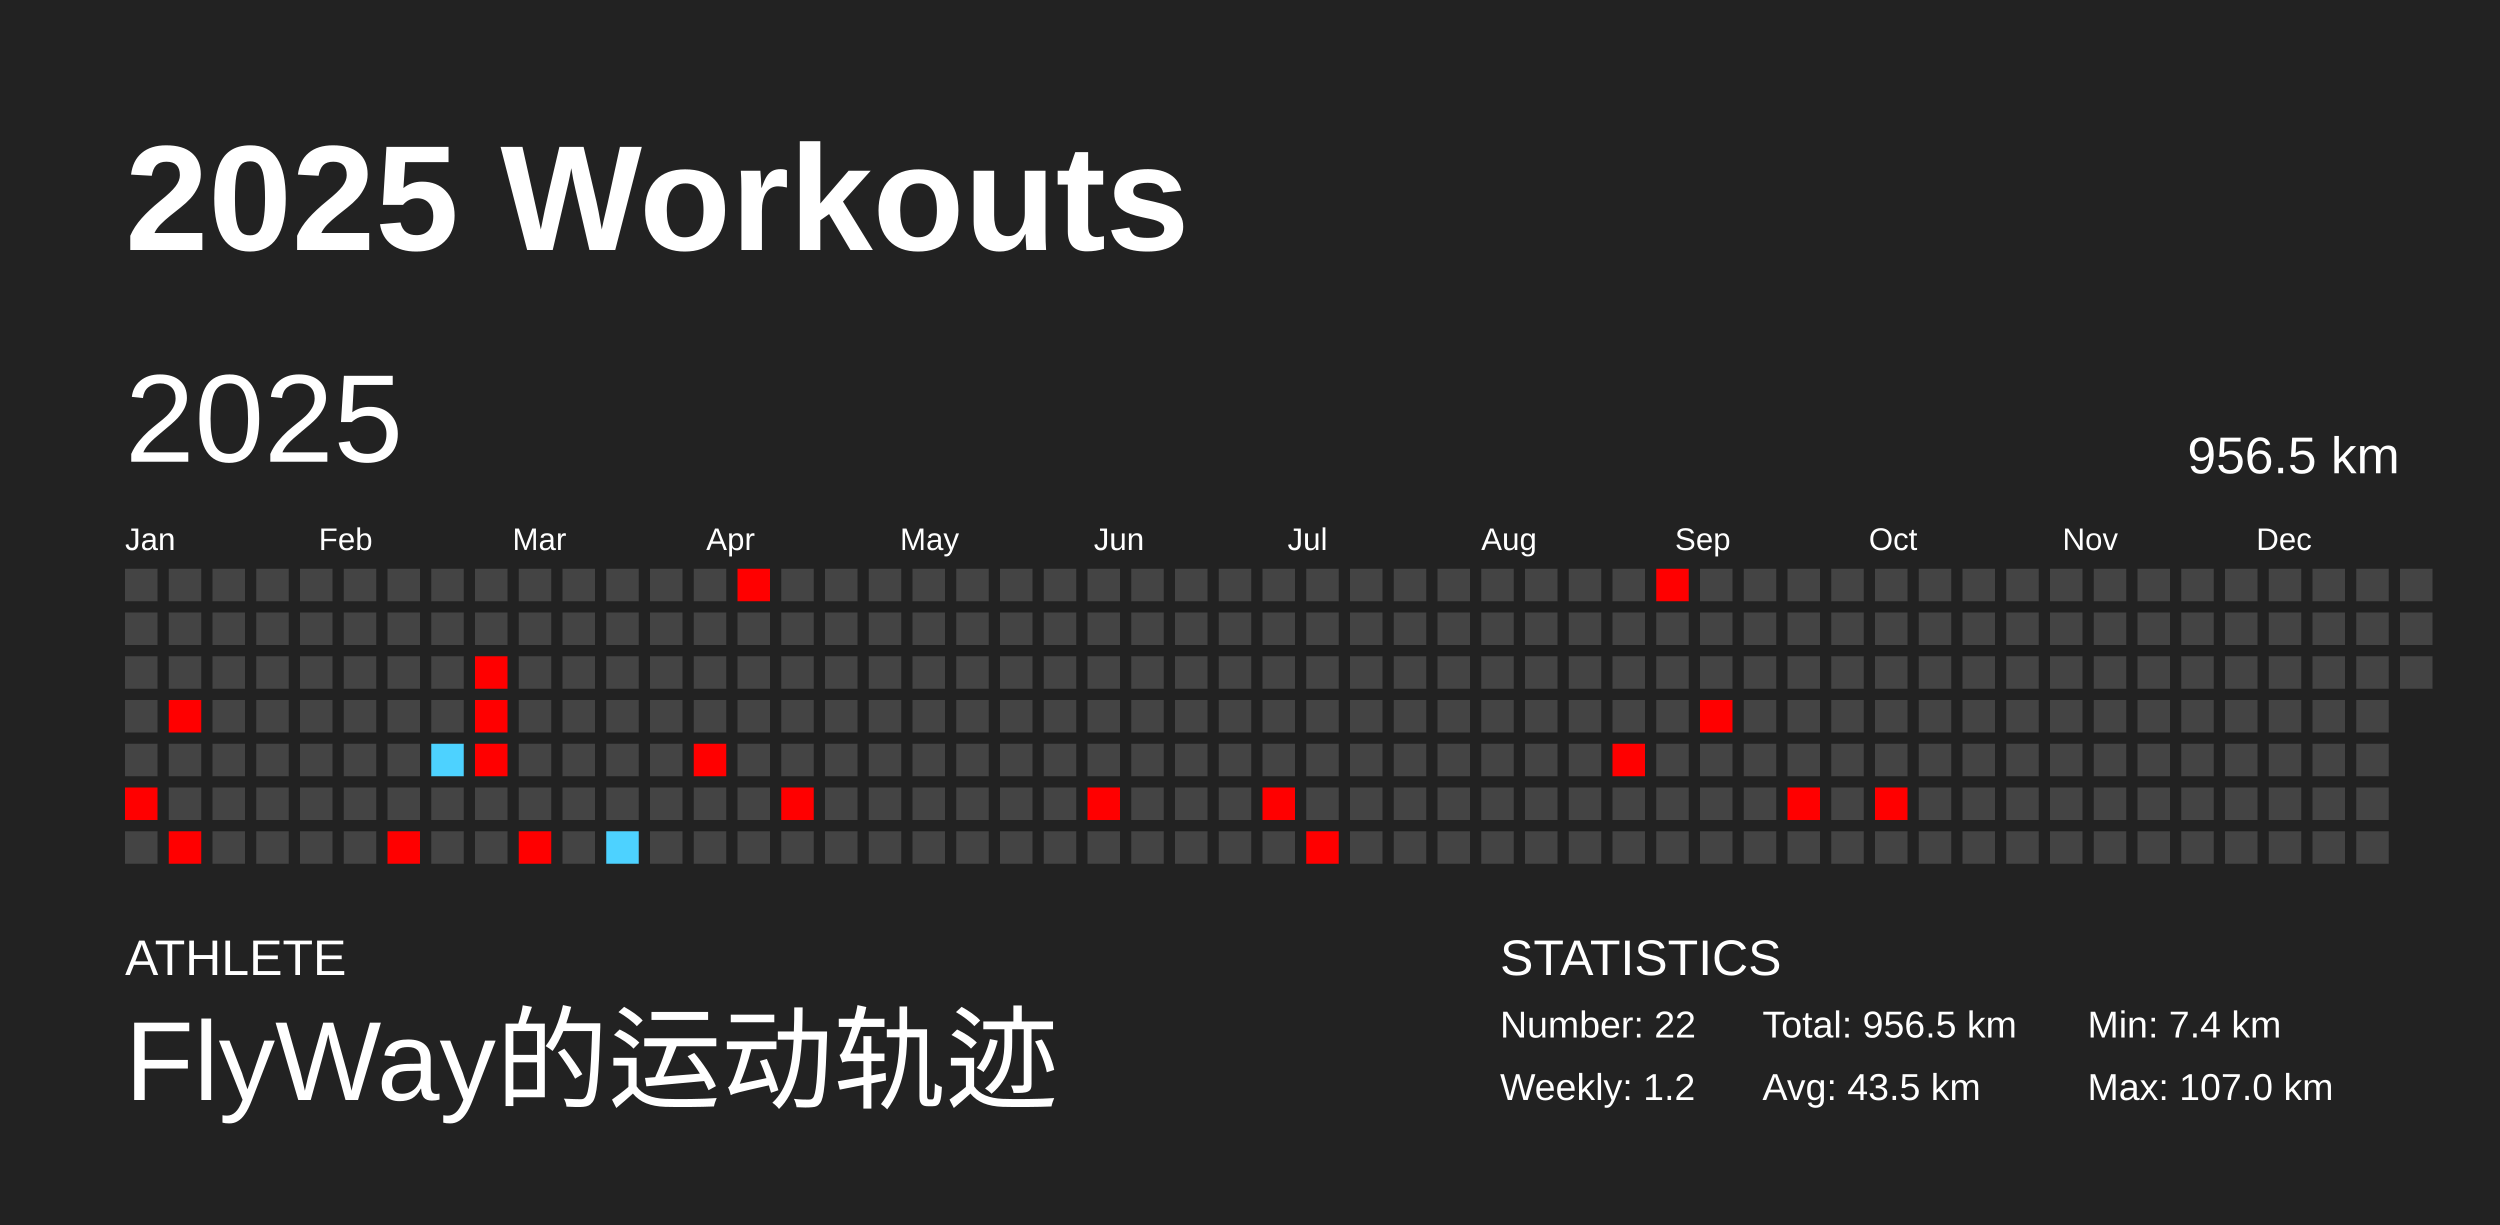
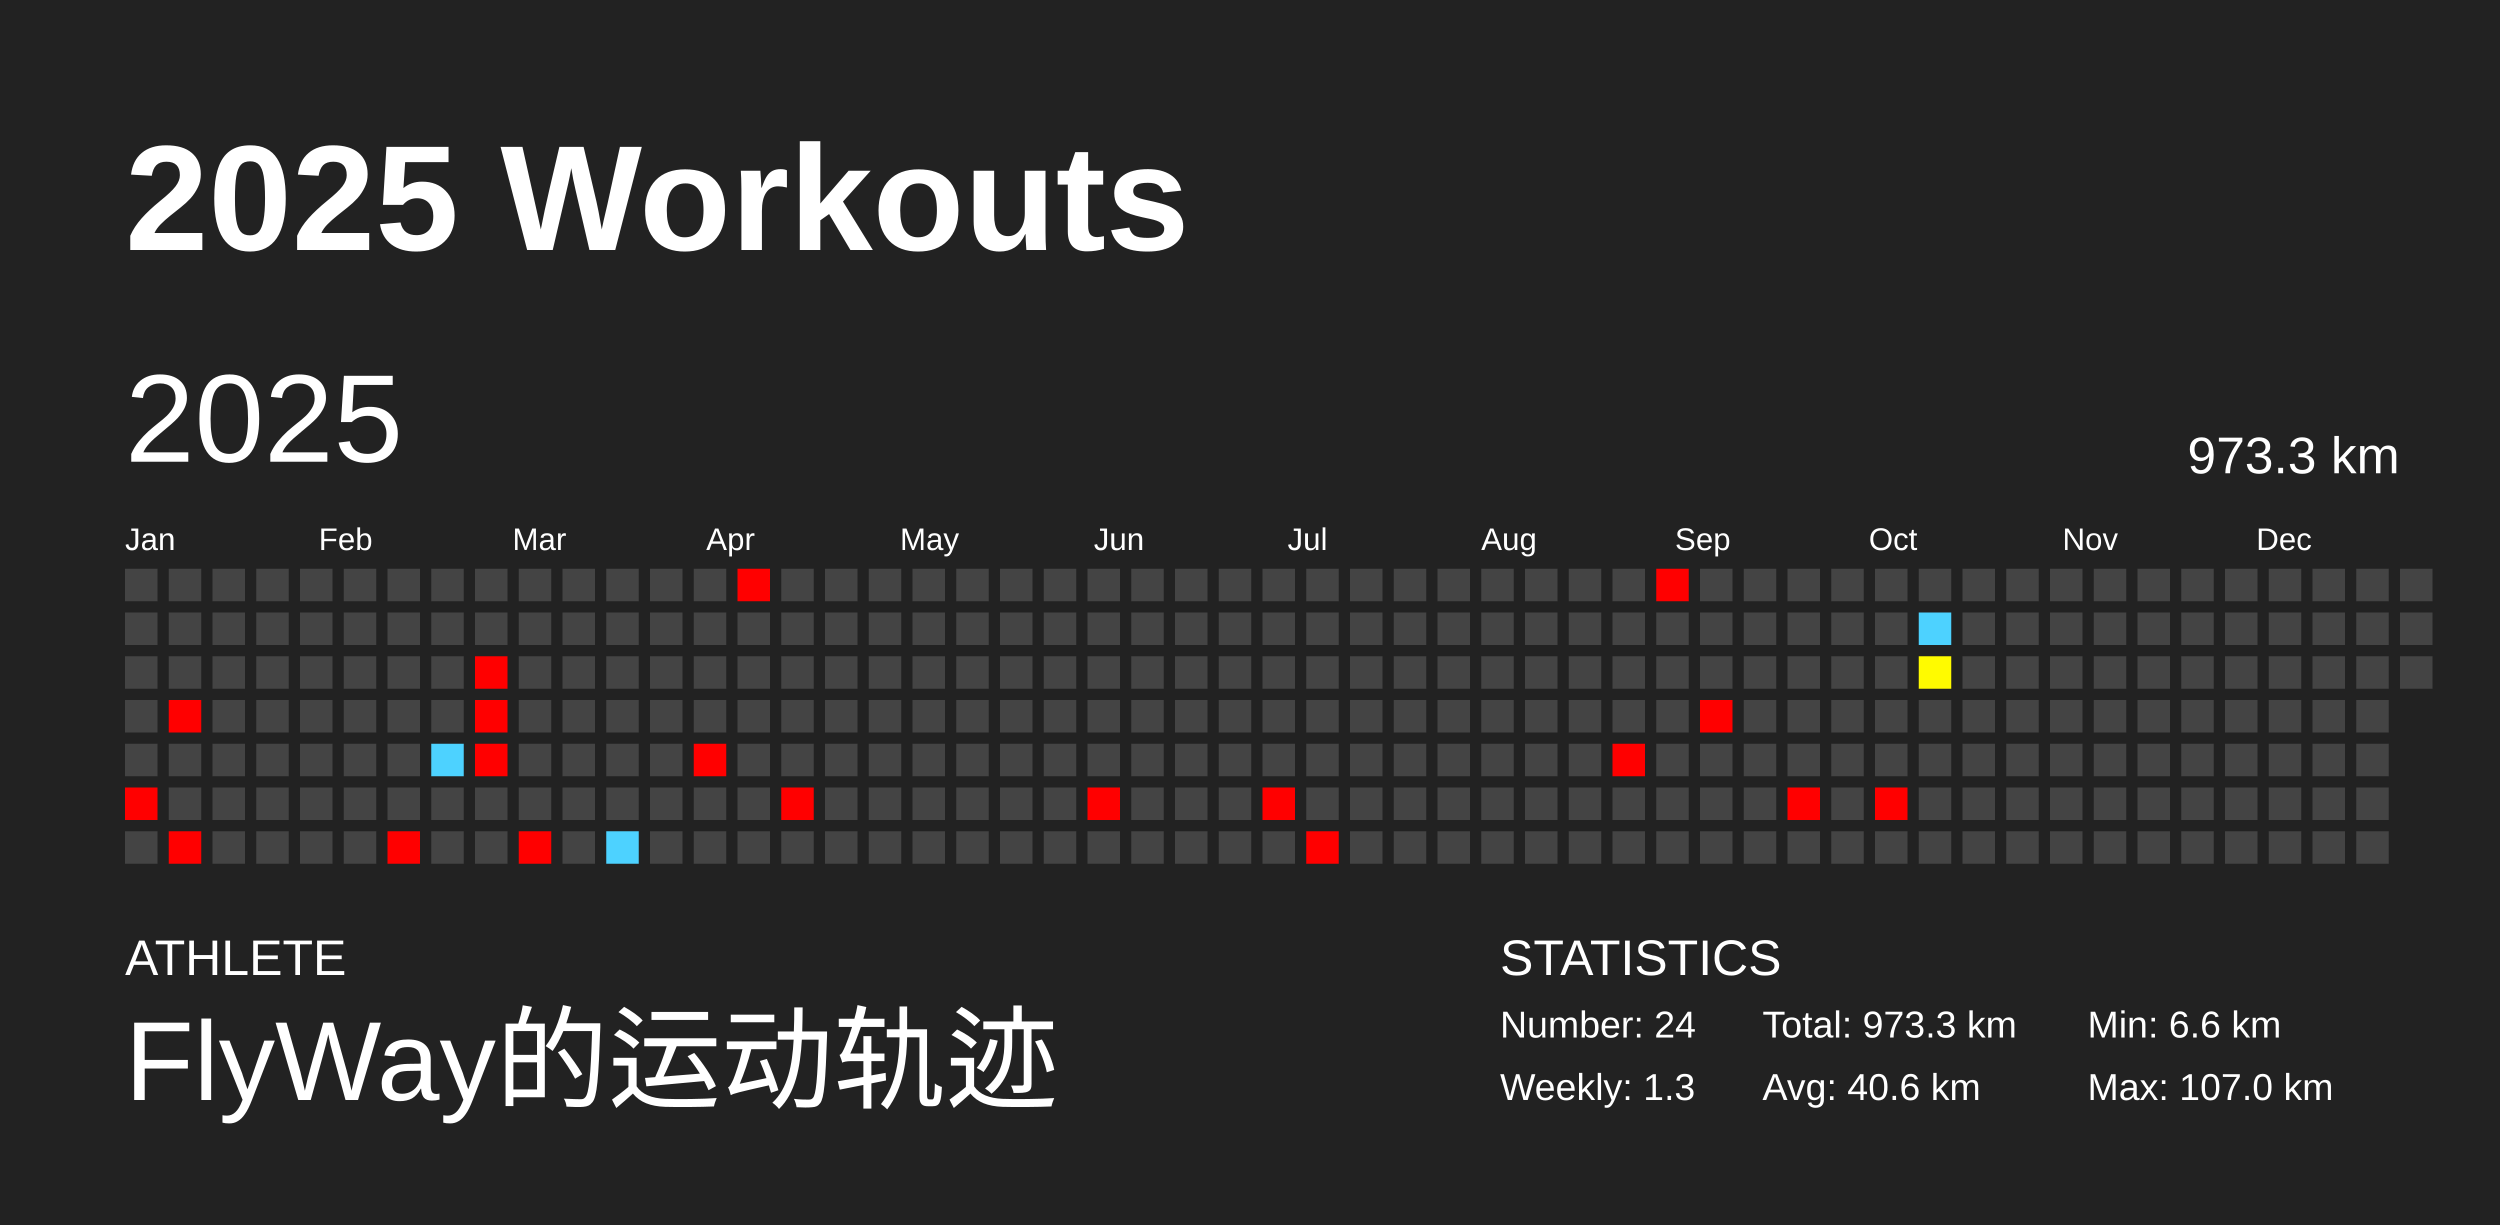
<svg xmlns="http://www.w3.org/2000/svg" baseProfile="full" height="98mm" version="1.1" viewBox="0,0,200,98" width="200mm">
  <defs />
  <rect fill="#222222" height="98" width="200" x="0" y="0" />
  <text fill="#FFFFFF" style="font-size:12px; font-family:Arial; font-weight:bold;" x="10" y="20">2025 Workouts</text>
  <text fill="#FFFFFF" style="font-size:4px; font-family:Arial" x="10" y="78">ATHLETE</text>
  <text fill="#FFFFFF" style="font-size:9px; font-family:Arial" x="10" y="88">FlyWay的运动轨迹</text>
  <text fill="#FFFFFF" style="font-size:4px; font-family:Arial" x="120" y="78">STATISTICS</text>
-   <text fill="#FFFFFF" style="font-size:3px; font-family:Arial" x="120" y="83">Number: 22</text>
-   <text fill="#FFFFFF" style="font-size:3px; font-family:Arial" x="120" y="88">Weekly: 1.2</text>
-   <text fill="#FFFFFF" style="font-size:3px; font-family:Arial" x="141" y="83">Total: 956.5 km</text>
-   <text fill="#FFFFFF" style="font-size:3px; font-family:Arial" x="141" y="88">Avg: 43.5 km</text>
-   <text fill="#FFFFFF" style="font-size:3px; font-family:Arial" x="167" y="83">Min: 7.4 km</text>
+   <text fill="#FFFFFF" style="font-size:3px; font-family:Arial" x="120" y="83">Number: 24</text>
+   <text fill="#FFFFFF" style="font-size:3px; font-family:Arial" x="120" y="88">Weekly: 1.3</text>
+   <text fill="#FFFFFF" style="font-size:3px; font-family:Arial" x="141" y="83">Total: 973.3 km</text>
+   <text fill="#FFFFFF" style="font-size:3px; font-family:Arial" x="141" y="88">Avg: 40.6 km</text>
+   <text fill="#FFFFFF" style="font-size:3px; font-family:Arial" x="167" y="83">Min: 6.6 km</text>
  <text fill="#FFFFFF" style="font-size:3px; font-family:Arial" x="167" y="88">Max: 107.0 km</text>
  <text dominant-baseline="hanging" fill="#FFFFFF" style="font-size:10.0px; font-family:Arial;" x="10" y="30">2025</text>
-   <text dominant-baseline="hanging" fill="#FFFFFF" style="font-size:4.125px; font-family:Arial;" x="175" y="35">956.5 km</text>
+   <text dominant-baseline="hanging" fill="#FFFFFF" style="font-size:4.125px; font-family:Arial;" x="175" y="35">973.3 km</text>
  <text fill="#FFFFFF" style="font-size:2.5px; font-family:Arial" x="10.0" y="44">Jan</text>
  <text fill="#FFFFFF" style="font-size:2.5px; font-family:Arial" x="25.5" y="44">Feb</text>
  <text fill="#FFFFFF" style="font-size:2.5px; font-family:Arial" x="41.0" y="44">Mar</text>
  <text fill="#FFFFFF" style="font-size:2.5px; font-family:Arial" x="56.5" y="44">Apr</text>
  <text fill="#FFFFFF" style="font-size:2.5px; font-family:Arial" x="72.0" y="44">May</text>
  <text fill="#FFFFFF" style="font-size:2.5px; font-family:Arial" x="87.5" y="44">Jun</text>
  <text fill="#FFFFFF" style="font-size:2.5px; font-family:Arial" x="103.0" y="44">Jul</text>
  <text fill="#FFFFFF" style="font-size:2.5px; font-family:Arial" x="118.5" y="44">Aug</text>
  <text fill="#FFFFFF" style="font-size:2.5px; font-family:Arial" x="134.0" y="44">Sep</text>
  <text fill="#FFFFFF" style="font-size:2.5px; font-family:Arial" x="149.5" y="44">Oct</text>
  <text fill="#FFFFFF" style="font-size:2.5px; font-family:Arial" x="165.0" y="44">Nov</text>
  <text fill="#FFFFFF" style="font-size:2.5px; font-family:Arial" x="180.5" y="44">Dec</text>
  <rect fill="#444444" height="2.6" width="2.6" x="10.0" y="45.5" />
  <rect fill="#444444" height="2.6" width="2.6" x="10.0" y="49.0" />
  <rect fill="#444444" height="2.6" width="2.6" x="10.0" y="52.5" />
  <rect fill="#444444" height="2.6" width="2.6" x="10.0" y="56.0" />
  <rect fill="#444444" height="2.6" width="2.6" x="10.0" y="59.5" />
  <rect fill="red" height="2.6" width="2.6" x="10.0" y="63.0" />
  <rect fill="#444444" height="2.6" width="2.6" x="10.0" y="66.5" />
  <rect fill="#444444" height="2.6" width="2.6" x="13.5" y="45.5" />
  <rect fill="#444444" height="2.6" width="2.6" x="13.5" y="49.0" />
  <rect fill="#444444" height="2.6" width="2.6" x="13.5" y="52.5" />
  <rect fill="red" height="2.6" width="2.6" x="13.5" y="56.0" />
  <rect fill="#444444" height="2.6" width="2.6" x="13.5" y="59.5" />
  <rect fill="#444444" height="2.6" width="2.6" x="13.5" y="63.0" />
  <rect fill="red" height="2.6" width="2.6" x="13.5" y="66.5" />
  <rect fill="#444444" height="2.6" width="2.6" x="17.0" y="45.5" />
  <rect fill="#444444" height="2.6" width="2.6" x="17.0" y="49.0" />
  <rect fill="#444444" height="2.6" width="2.6" x="17.0" y="52.5" />
  <rect fill="#444444" height="2.6" width="2.6" x="17.0" y="56.0" />
  <rect fill="#444444" height="2.6" width="2.6" x="17.0" y="59.5" />
  <rect fill="#444444" height="2.6" width="2.6" x="17.0" y="63.0" />
  <rect fill="#444444" height="2.6" width="2.6" x="17.0" y="66.5" />
  <rect fill="#444444" height="2.6" width="2.6" x="20.5" y="45.5" />
  <rect fill="#444444" height="2.6" width="2.6" x="20.5" y="49.0" />
  <rect fill="#444444" height="2.6" width="2.6" x="20.5" y="52.5" />
  <rect fill="#444444" height="2.6" width="2.6" x="20.5" y="56.0" />
  <rect fill="#444444" height="2.6" width="2.6" x="20.5" y="59.5" />
  <rect fill="#444444" height="2.6" width="2.6" x="20.5" y="63.0" />
  <rect fill="#444444" height="2.6" width="2.6" x="20.5" y="66.5" />
  <rect fill="#444444" height="2.6" width="2.6" x="24.0" y="45.5" />
  <rect fill="#444444" height="2.6" width="2.6" x="24.0" y="49.0" />
  <rect fill="#444444" height="2.6" width="2.6" x="24.0" y="52.5" />
  <rect fill="#444444" height="2.6" width="2.6" x="24.0" y="56.0" />
  <rect fill="#444444" height="2.6" width="2.6" x="24.0" y="59.5" />
  <rect fill="#444444" height="2.6" width="2.6" x="24.0" y="63.0" />
  <rect fill="#444444" height="2.6" width="2.6" x="24.0" y="66.5" />
  <rect fill="#444444" height="2.6" width="2.6" x="27.5" y="45.5" />
  <rect fill="#444444" height="2.6" width="2.6" x="27.5" y="49.0" />
  <rect fill="#444444" height="2.6" width="2.6" x="27.5" y="52.5" />
  <rect fill="#444444" height="2.6" width="2.6" x="27.5" y="56.0" />
  <rect fill="#444444" height="2.6" width="2.6" x="27.5" y="59.5" />
  <rect fill="#444444" height="2.6" width="2.6" x="27.5" y="63.0" />
  <rect fill="#444444" height="2.6" width="2.6" x="27.5" y="66.5" />
  <rect fill="#444444" height="2.6" width="2.6" x="31.0" y="45.5" />
  <rect fill="#444444" height="2.6" width="2.6" x="31.0" y="49.0" />
  <rect fill="#444444" height="2.6" width="2.6" x="31.0" y="52.5" />
  <rect fill="#444444" height="2.6" width="2.6" x="31.0" y="56.0" />
  <rect fill="#444444" height="2.6" width="2.6" x="31.0" y="59.5" />
  <rect fill="#444444" height="2.6" width="2.6" x="31.0" y="63.0" />
  <rect fill="red" height="2.6" width="2.6" x="31.0" y="66.5" />
  <rect fill="#444444" height="2.6" width="2.6" x="34.5" y="45.5" />
  <rect fill="#444444" height="2.6" width="2.6" x="34.5" y="49.0" />
  <rect fill="#444444" height="2.6" width="2.6" x="34.5" y="52.5" />
  <rect fill="#444444" height="2.6" width="2.6" x="34.5" y="56.0" />
  <rect fill="#4dd2ff" height="2.6" width="2.6" x="34.5" y="59.5" />
  <rect fill="#444444" height="2.6" width="2.6" x="34.5" y="63.0" />
  <rect fill="#444444" height="2.6" width="2.6" x="34.5" y="66.5" />
  <rect fill="#444444" height="2.6" width="2.6" x="38.0" y="45.5" />
  <rect fill="#444444" height="2.6" width="2.6" x="38.0" y="49.0" />
  <rect fill="red" height="2.6" width="2.6" x="38.0" y="52.5" />
  <rect fill="red" height="2.6" width="2.6" x="38.0" y="56.0" />
  <rect fill="red" height="2.6" width="2.6" x="38.0" y="59.5" />
  <rect fill="#444444" height="2.6" width="2.6" x="38.0" y="63.0" />
  <rect fill="#444444" height="2.6" width="2.6" x="38.0" y="66.5" />
  <rect fill="#444444" height="2.6" width="2.6" x="41.5" y="45.5" />
  <rect fill="#444444" height="2.6" width="2.6" x="41.5" y="49.0" />
  <rect fill="#444444" height="2.6" width="2.6" x="41.5" y="52.5" />
  <rect fill="#444444" height="2.6" width="2.6" x="41.5" y="56.0" />
  <rect fill="#444444" height="2.6" width="2.6" x="41.5" y="59.5" />
  <rect fill="#444444" height="2.6" width="2.6" x="41.5" y="63.0" />
  <rect fill="red" height="2.6" width="2.6" x="41.5" y="66.5" />
  <rect fill="#444444" height="2.6" width="2.6" x="45.0" y="45.5" />
  <rect fill="#444444" height="2.6" width="2.6" x="45.0" y="49.0" />
  <rect fill="#444444" height="2.6" width="2.6" x="45.0" y="52.5" />
  <rect fill="#444444" height="2.6" width="2.6" x="45.0" y="56.0" />
  <rect fill="#444444" height="2.6" width="2.6" x="45.0" y="59.5" />
  <rect fill="#444444" height="2.6" width="2.6" x="45.0" y="63.0" />
  <rect fill="#444444" height="2.6" width="2.6" x="45.0" y="66.5" />
  <rect fill="#444444" height="2.6" width="2.6" x="48.5" y="45.5" />
  <rect fill="#444444" height="2.6" width="2.6" x="48.5" y="49.0" />
  <rect fill="#444444" height="2.6" width="2.6" x="48.5" y="52.5" />
  <rect fill="#444444" height="2.6" width="2.6" x="48.5" y="56.0" />
  <rect fill="#444444" height="2.6" width="2.6" x="48.5" y="59.5" />
  <rect fill="#444444" height="2.6" width="2.6" x="48.5" y="63.0" />
  <rect fill="#4dd2ff" height="2.6" width="2.6" x="48.5" y="66.5" />
  <rect fill="#444444" height="2.6" width="2.6" x="52.0" y="45.5" />
  <rect fill="#444444" height="2.6" width="2.6" x="52.0" y="49.0" />
  <rect fill="#444444" height="2.6" width="2.6" x="52.0" y="52.5" />
  <rect fill="#444444" height="2.6" width="2.6" x="52.0" y="56.0" />
  <rect fill="#444444" height="2.6" width="2.6" x="52.0" y="59.5" />
  <rect fill="#444444" height="2.6" width="2.6" x="52.0" y="63.0" />
  <rect fill="#444444" height="2.6" width="2.6" x="52.0" y="66.5" />
  <rect fill="#444444" height="2.6" width="2.6" x="55.5" y="45.5" />
  <rect fill="#444444" height="2.6" width="2.6" x="55.5" y="49.0" />
  <rect fill="#444444" height="2.6" width="2.6" x="55.5" y="52.5" />
  <rect fill="#444444" height="2.6" width="2.6" x="55.5" y="56.0" />
  <rect fill="red" height="2.6" width="2.6" x="55.5" y="59.5" />
  <rect fill="#444444" height="2.6" width="2.6" x="55.5" y="63.0" />
  <rect fill="#444444" height="2.6" width="2.6" x="55.5" y="66.5" />
  <rect fill="red" height="2.6" width="2.6" x="59.0" y="45.5" />
  <rect fill="#444444" height="2.6" width="2.6" x="59.0" y="49.0" />
  <rect fill="#444444" height="2.6" width="2.6" x="59.0" y="52.5" />
  <rect fill="#444444" height="2.6" width="2.6" x="59.0" y="56.0" />
  <rect fill="#444444" height="2.6" width="2.6" x="59.0" y="59.5" />
  <rect fill="#444444" height="2.6" width="2.6" x="59.0" y="63.0" />
  <rect fill="#444444" height="2.6" width="2.6" x="59.0" y="66.5" />
  <rect fill="#444444" height="2.6" width="2.6" x="62.5" y="45.5" />
  <rect fill="#444444" height="2.6" width="2.6" x="62.5" y="49.0" />
  <rect fill="#444444" height="2.6" width="2.6" x="62.5" y="52.5" />
  <rect fill="#444444" height="2.6" width="2.6" x="62.5" y="56.0" />
  <rect fill="#444444" height="2.6" width="2.6" x="62.5" y="59.5" />
  <rect fill="red" height="2.6" width="2.6" x="62.5" y="63.0" />
  <rect fill="#444444" height="2.6" width="2.6" x="62.5" y="66.5" />
  <rect fill="#444444" height="2.6" width="2.6" x="66.0" y="45.5" />
  <rect fill="#444444" height="2.6" width="2.6" x="66.0" y="49.0" />
  <rect fill="#444444" height="2.6" width="2.6" x="66.0" y="52.5" />
  <rect fill="#444444" height="2.6" width="2.6" x="66.0" y="56.0" />
  <rect fill="#444444" height="2.6" width="2.6" x="66.0" y="59.5" />
  <rect fill="#444444" height="2.6" width="2.6" x="66.0" y="63.0" />
  <rect fill="#444444" height="2.6" width="2.6" x="66.0" y="66.5" />
  <rect fill="#444444" height="2.6" width="2.6" x="69.5" y="45.5" />
  <rect fill="#444444" height="2.6" width="2.6" x="69.5" y="49.0" />
  <rect fill="#444444" height="2.6" width="2.6" x="69.5" y="52.5" />
  <rect fill="#444444" height="2.6" width="2.6" x="69.5" y="56.0" />
  <rect fill="#444444" height="2.6" width="2.6" x="69.5" y="59.5" />
  <rect fill="#444444" height="2.6" width="2.6" x="69.5" y="63.0" />
  <rect fill="#444444" height="2.6" width="2.6" x="69.5" y="66.5" />
  <rect fill="#444444" height="2.6" width="2.6" x="73.0" y="45.5" />
  <rect fill="#444444" height="2.6" width="2.6" x="73.0" y="49.0" />
  <rect fill="#444444" height="2.6" width="2.6" x="73.0" y="52.5" />
  <rect fill="#444444" height="2.6" width="2.6" x="73.0" y="56.0" />
  <rect fill="#444444" height="2.6" width="2.6" x="73.0" y="59.5" />
  <rect fill="#444444" height="2.6" width="2.6" x="73.0" y="63.0" />
  <rect fill="#444444" height="2.6" width="2.6" x="73.0" y="66.5" />
  <rect fill="#444444" height="2.6" width="2.6" x="76.5" y="45.5" />
  <rect fill="#444444" height="2.6" width="2.6" x="76.5" y="49.0" />
  <rect fill="#444444" height="2.6" width="2.6" x="76.5" y="52.5" />
  <rect fill="#444444" height="2.6" width="2.6" x="76.5" y="56.0" />
  <rect fill="#444444" height="2.6" width="2.6" x="76.5" y="59.5" />
  <rect fill="#444444" height="2.6" width="2.6" x="76.5" y="63.0" />
  <rect fill="#444444" height="2.6" width="2.6" x="76.5" y="66.5" />
  <rect fill="#444444" height="2.6" width="2.6" x="80.0" y="45.5" />
  <rect fill="#444444" height="2.6" width="2.6" x="80.0" y="49.0" />
  <rect fill="#444444" height="2.6" width="2.6" x="80.0" y="52.5" />
  <rect fill="#444444" height="2.6" width="2.6" x="80.0" y="56.0" />
  <rect fill="#444444" height="2.6" width="2.6" x="80.0" y="59.5" />
  <rect fill="#444444" height="2.6" width="2.6" x="80.0" y="63.0" />
  <rect fill="#444444" height="2.6" width="2.6" x="80.0" y="66.5" />
  <rect fill="#444444" height="2.6" width="2.6" x="83.5" y="45.5" />
  <rect fill="#444444" height="2.6" width="2.6" x="83.5" y="49.0" />
  <rect fill="#444444" height="2.6" width="2.6" x="83.5" y="52.5" />
  <rect fill="#444444" height="2.6" width="2.6" x="83.5" y="56.0" />
  <rect fill="#444444" height="2.6" width="2.6" x="83.5" y="59.5" />
  <rect fill="#444444" height="2.6" width="2.6" x="83.5" y="63.0" />
  <rect fill="#444444" height="2.6" width="2.6" x="83.5" y="66.5" />
  <rect fill="#444444" height="2.6" width="2.6" x="87.0" y="45.5" />
  <rect fill="#444444" height="2.6" width="2.6" x="87.0" y="49.0" />
  <rect fill="#444444" height="2.6" width="2.6" x="87.0" y="52.5" />
  <rect fill="#444444" height="2.6" width="2.6" x="87.0" y="56.0" />
  <rect fill="#444444" height="2.6" width="2.6" x="87.0" y="59.5" />
  <rect fill="red" height="2.6" width="2.6" x="87.0" y="63.0" />
  <rect fill="#444444" height="2.6" width="2.6" x="87.0" y="66.5" />
  <rect fill="#444444" height="2.6" width="2.6" x="90.5" y="45.5" />
  <rect fill="#444444" height="2.6" width="2.6" x="90.5" y="49.0" />
  <rect fill="#444444" height="2.6" width="2.6" x="90.5" y="52.5" />
  <rect fill="#444444" height="2.6" width="2.6" x="90.5" y="56.0" />
  <rect fill="#444444" height="2.6" width="2.6" x="90.5" y="59.5" />
  <rect fill="#444444" height="2.6" width="2.6" x="90.5" y="63.0" />
  <rect fill="#444444" height="2.6" width="2.6" x="90.5" y="66.5" />
  <rect fill="#444444" height="2.6" width="2.6" x="94.0" y="45.5" />
  <rect fill="#444444" height="2.6" width="2.6" x="94.0" y="49.0" />
  <rect fill="#444444" height="2.6" width="2.6" x="94.0" y="52.5" />
  <rect fill="#444444" height="2.6" width="2.6" x="94.0" y="56.0" />
  <rect fill="#444444" height="2.6" width="2.6" x="94.0" y="59.5" />
  <rect fill="#444444" height="2.6" width="2.6" x="94.0" y="63.0" />
  <rect fill="#444444" height="2.6" width="2.6" x="94.0" y="66.5" />
  <rect fill="#444444" height="2.6" width="2.6" x="97.5" y="45.5" />
  <rect fill="#444444" height="2.6" width="2.6" x="97.5" y="49.0" />
  <rect fill="#444444" height="2.6" width="2.6" x="97.5" y="52.5" />
  <rect fill="#444444" height="2.6" width="2.6" x="97.5" y="56.0" />
  <rect fill="#444444" height="2.6" width="2.6" x="97.5" y="59.5" />
  <rect fill="#444444" height="2.6" width="2.6" x="97.5" y="63.0" />
  <rect fill="#444444" height="2.6" width="2.6" x="97.5" y="66.5" />
  <rect fill="#444444" height="2.6" width="2.6" x="101.0" y="45.5" />
  <rect fill="#444444" height="2.6" width="2.6" x="101.0" y="49.0" />
  <rect fill="#444444" height="2.6" width="2.6" x="101.0" y="52.5" />
  <rect fill="#444444" height="2.6" width="2.6" x="101.0" y="56.0" />
  <rect fill="#444444" height="2.6" width="2.6" x="101.0" y="59.5" />
  <rect fill="red" height="2.6" width="2.6" x="101.0" y="63.0" />
  <rect fill="#444444" height="2.6" width="2.6" x="101.0" y="66.5" />
  <rect fill="#444444" height="2.6" width="2.6" x="104.5" y="45.5" />
  <rect fill="#444444" height="2.6" width="2.6" x="104.5" y="49.0" />
  <rect fill="#444444" height="2.6" width="2.6" x="104.5" y="52.5" />
  <rect fill="#444444" height="2.6" width="2.6" x="104.5" y="56.0" />
  <rect fill="#444444" height="2.6" width="2.6" x="104.5" y="59.5" />
  <rect fill="#444444" height="2.6" width="2.6" x="104.5" y="63.0" />
  <rect fill="red" height="2.6" width="2.6" x="104.5" y="66.5" />
  <rect fill="#444444" height="2.6" width="2.6" x="108.0" y="45.5" />
  <rect fill="#444444" height="2.6" width="2.6" x="108.0" y="49.0" />
  <rect fill="#444444" height="2.6" width="2.6" x="108.0" y="52.5" />
  <rect fill="#444444" height="2.6" width="2.6" x="108.0" y="56.0" />
  <rect fill="#444444" height="2.6" width="2.6" x="108.0" y="59.5" />
  <rect fill="#444444" height="2.6" width="2.6" x="108.0" y="63.0" />
  <rect fill="#444444" height="2.6" width="2.6" x="108.0" y="66.5" />
  <rect fill="#444444" height="2.6" width="2.6" x="111.5" y="45.5" />
  <rect fill="#444444" height="2.6" width="2.6" x="111.5" y="49.0" />
  <rect fill="#444444" height="2.6" width="2.6" x="111.5" y="52.5" />
  <rect fill="#444444" height="2.6" width="2.6" x="111.5" y="56.0" />
  <rect fill="#444444" height="2.6" width="2.6" x="111.5" y="59.5" />
  <rect fill="#444444" height="2.6" width="2.6" x="111.5" y="63.0" />
  <rect fill="#444444" height="2.6" width="2.6" x="111.5" y="66.5" />
  <rect fill="#444444" height="2.6" width="2.6" x="115.0" y="45.5" />
  <rect fill="#444444" height="2.6" width="2.6" x="115.0" y="49.0" />
  <rect fill="#444444" height="2.6" width="2.6" x="115.0" y="52.5" />
  <rect fill="#444444" height="2.6" width="2.6" x="115.0" y="56.0" />
  <rect fill="#444444" height="2.6" width="2.6" x="115.0" y="59.5" />
  <rect fill="#444444" height="2.6" width="2.6" x="115.0" y="63.0" />
  <rect fill="#444444" height="2.6" width="2.6" x="115.0" y="66.5" />
  <rect fill="#444444" height="2.6" width="2.6" x="118.5" y="45.5" />
  <rect fill="#444444" height="2.6" width="2.6" x="118.5" y="49.0" />
  <rect fill="#444444" height="2.6" width="2.6" x="118.5" y="52.5" />
  <rect fill="#444444" height="2.6" width="2.6" x="118.5" y="56.0" />
  <rect fill="#444444" height="2.6" width="2.6" x="118.5" y="59.5" />
  <rect fill="#444444" height="2.6" width="2.6" x="118.5" y="63.0" />
  <rect fill="#444444" height="2.6" width="2.6" x="118.5" y="66.5" />
  <rect fill="#444444" height="2.6" width="2.6" x="122.0" y="45.5" />
  <rect fill="#444444" height="2.6" width="2.6" x="122.0" y="49.0" />
  <rect fill="#444444" height="2.6" width="2.6" x="122.0" y="52.5" />
  <rect fill="#444444" height="2.6" width="2.6" x="122.0" y="56.0" />
  <rect fill="#444444" height="2.6" width="2.6" x="122.0" y="59.5" />
  <rect fill="#444444" height="2.6" width="2.6" x="122.0" y="63.0" />
  <rect fill="#444444" height="2.6" width="2.6" x="122.0" y="66.5" />
  <rect fill="#444444" height="2.6" width="2.6" x="125.5" y="45.5" />
  <rect fill="#444444" height="2.6" width="2.6" x="125.5" y="49.0" />
  <rect fill="#444444" height="2.6" width="2.6" x="125.5" y="52.5" />
  <rect fill="#444444" height="2.6" width="2.6" x="125.5" y="56.0" />
  <rect fill="#444444" height="2.6" width="2.6" x="125.5" y="59.5" />
  <rect fill="#444444" height="2.6" width="2.6" x="125.5" y="63.0" />
  <rect fill="#444444" height="2.6" width="2.6" x="125.5" y="66.5" />
  <rect fill="#444444" height="2.6" width="2.6" x="129.0" y="45.5" />
  <rect fill="#444444" height="2.6" width="2.6" x="129.0" y="49.0" />
  <rect fill="#444444" height="2.6" width="2.6" x="129.0" y="52.5" />
  <rect fill="#444444" height="2.6" width="2.6" x="129.0" y="56.0" />
  <rect fill="red" height="2.6" width="2.6" x="129.0" y="59.5" />
  <rect fill="#444444" height="2.6" width="2.6" x="129.0" y="63.0" />
  <rect fill="#444444" height="2.6" width="2.6" x="129.0" y="66.5" />
  <rect fill="red" height="2.6" width="2.6" x="132.5" y="45.5" />
  <rect fill="#444444" height="2.6" width="2.6" x="132.5" y="49.0" />
  <rect fill="#444444" height="2.6" width="2.6" x="132.5" y="52.5" />
  <rect fill="#444444" height="2.6" width="2.6" x="132.5" y="56.0" />
  <rect fill="#444444" height="2.6" width="2.6" x="132.5" y="59.5" />
  <rect fill="#444444" height="2.6" width="2.6" x="132.5" y="63.0" />
  <rect fill="#444444" height="2.6" width="2.6" x="132.5" y="66.5" />
  <rect fill="#444444" height="2.6" width="2.6" x="136.0" y="45.5" />
  <rect fill="#444444" height="2.6" width="2.6" x="136.0" y="49.0" />
  <rect fill="#444444" height="2.6" width="2.6" x="136.0" y="52.5" />
  <rect fill="red" height="2.6" width="2.6" x="136.0" y="56.0" />
  <rect fill="#444444" height="2.6" width="2.6" x="136.0" y="59.5" />
  <rect fill="#444444" height="2.6" width="2.6" x="136.0" y="63.0" />
  <rect fill="#444444" height="2.6" width="2.6" x="136.0" y="66.5" />
  <rect fill="#444444" height="2.6" width="2.6" x="139.5" y="45.5" />
  <rect fill="#444444" height="2.6" width="2.6" x="139.5" y="49.0" />
  <rect fill="#444444" height="2.6" width="2.6" x="139.5" y="52.5" />
  <rect fill="#444444" height="2.6" width="2.6" x="139.5" y="56.0" />
  <rect fill="#444444" height="2.6" width="2.6" x="139.5" y="59.5" />
  <rect fill="#444444" height="2.6" width="2.6" x="139.5" y="63.0" />
  <rect fill="#444444" height="2.6" width="2.6" x="139.5" y="66.5" />
  <rect fill="#444444" height="2.6" width="2.6" x="143.0" y="45.5" />
  <rect fill="#444444" height="2.6" width="2.6" x="143.0" y="49.0" />
  <rect fill="#444444" height="2.6" width="2.6" x="143.0" y="52.5" />
  <rect fill="#444444" height="2.6" width="2.6" x="143.0" y="56.0" />
  <rect fill="#444444" height="2.6" width="2.6" x="143.0" y="59.5" />
  <rect fill="red" height="2.6" width="2.6" x="143.0" y="63.0" />
  <rect fill="#444444" height="2.6" width="2.6" x="143.0" y="66.5" />
  <rect fill="#444444" height="2.6" width="2.6" x="146.5" y="45.5" />
  <rect fill="#444444" height="2.6" width="2.6" x="146.5" y="49.0" />
  <rect fill="#444444" height="2.6" width="2.6" x="146.5" y="52.5" />
  <rect fill="#444444" height="2.6" width="2.6" x="146.5" y="56.0" />
  <rect fill="#444444" height="2.6" width="2.6" x="146.5" y="59.5" />
  <rect fill="#444444" height="2.6" width="2.6" x="146.5" y="63.0" />
  <rect fill="#444444" height="2.6" width="2.6" x="146.5" y="66.5" />
  <rect fill="#444444" height="2.6" width="2.6" x="150.0" y="45.5" />
  <rect fill="#444444" height="2.6" width="2.6" x="150.0" y="49.0" />
  <rect fill="#444444" height="2.6" width="2.6" x="150.0" y="52.5" />
  <rect fill="#444444" height="2.6" width="2.6" x="150.0" y="56.0" />
  <rect fill="#444444" height="2.6" width="2.6" x="150.0" y="59.5" />
  <rect fill="red" height="2.6" width="2.6" x="150.0" y="63.0" />
  <rect fill="#444444" height="2.6" width="2.6" x="150.0" y="66.5" />
  <rect fill="#444444" height="2.6" width="2.6" x="153.5" y="45.5" />
-   <rect fill="#444444" height="2.6" width="2.6" x="153.5" y="49.0" />
-   <rect fill="#444444" height="2.6" width="2.6" x="153.5" y="52.5" />
+   <rect fill="#4dd2ff" height="2.6" width="2.6" x="153.5" y="49.0" />
+   <rect fill="#fffb00" height="2.6" width="2.6" x="153.5" y="52.5" />
  <rect fill="#444444" height="2.6" width="2.6" x="153.5" y="56.0" />
  <rect fill="#444444" height="2.6" width="2.6" x="153.5" y="59.5" />
  <rect fill="#444444" height="2.6" width="2.6" x="153.5" y="63.0" />
  <rect fill="#444444" height="2.6" width="2.6" x="153.5" y="66.5" />
  <rect fill="#444444" height="2.6" width="2.6" x="157.0" y="45.5" />
  <rect fill="#444444" height="2.6" width="2.6" x="157.0" y="49.0" />
  <rect fill="#444444" height="2.6" width="2.6" x="157.0" y="52.5" />
  <rect fill="#444444" height="2.6" width="2.6" x="157.0" y="56.0" />
  <rect fill="#444444" height="2.6" width="2.6" x="157.0" y="59.5" />
  <rect fill="#444444" height="2.6" width="2.6" x="157.0" y="63.0" />
  <rect fill="#444444" height="2.6" width="2.6" x="157.0" y="66.5" />
  <rect fill="#444444" height="2.6" width="2.6" x="160.5" y="45.5" />
  <rect fill="#444444" height="2.6" width="2.6" x="160.5" y="49.0" />
  <rect fill="#444444" height="2.6" width="2.6" x="160.5" y="52.5" />
  <rect fill="#444444" height="2.6" width="2.6" x="160.5" y="56.0" />
  <rect fill="#444444" height="2.6" width="2.6" x="160.5" y="59.5" />
  <rect fill="#444444" height="2.6" width="2.6" x="160.5" y="63.0" />
  <rect fill="#444444" height="2.6" width="2.6" x="160.5" y="66.5" />
  <rect fill="#444444" height="2.6" width="2.6" x="164.0" y="45.5" />
  <rect fill="#444444" height="2.6" width="2.6" x="164.0" y="49.0" />
  <rect fill="#444444" height="2.6" width="2.6" x="164.0" y="52.5" />
  <rect fill="#444444" height="2.6" width="2.6" x="164.0" y="56.0" />
  <rect fill="#444444" height="2.6" width="2.6" x="164.0" y="59.5" />
  <rect fill="#444444" height="2.6" width="2.6" x="164.0" y="63.0" />
  <rect fill="#444444" height="2.6" width="2.6" x="164.0" y="66.5" />
  <rect fill="#444444" height="2.6" width="2.6" x="167.5" y="45.5" />
  <rect fill="#444444" height="2.6" width="2.6" x="167.5" y="49.0" />
  <rect fill="#444444" height="2.6" width="2.6" x="167.5" y="52.5" />
  <rect fill="#444444" height="2.6" width="2.6" x="167.5" y="56.0" />
  <rect fill="#444444" height="2.6" width="2.6" x="167.5" y="59.5" />
  <rect fill="#444444" height="2.6" width="2.6" x="167.5" y="63.0" />
  <rect fill="#444444" height="2.6" width="2.6" x="167.5" y="66.5" />
  <rect fill="#444444" height="2.6" width="2.6" x="171.0" y="45.5" />
  <rect fill="#444444" height="2.6" width="2.6" x="171.0" y="49.0" />
  <rect fill="#444444" height="2.6" width="2.6" x="171.0" y="52.5" />
  <rect fill="#444444" height="2.6" width="2.6" x="171.0" y="56.0" />
  <rect fill="#444444" height="2.6" width="2.6" x="171.0" y="59.5" />
  <rect fill="#444444" height="2.6" width="2.6" x="171.0" y="63.0" />
  <rect fill="#444444" height="2.6" width="2.6" x="171.0" y="66.5" />
  <rect fill="#444444" height="2.6" width="2.6" x="174.5" y="45.5" />
  <rect fill="#444444" height="2.6" width="2.6" x="174.5" y="49.0" />
  <rect fill="#444444" height="2.6" width="2.6" x="174.5" y="52.5" />
  <rect fill="#444444" height="2.6" width="2.6" x="174.5" y="56.0" />
  <rect fill="#444444" height="2.6" width="2.6" x="174.5" y="59.5" />
  <rect fill="#444444" height="2.6" width="2.6" x="174.5" y="63.0" />
  <rect fill="#444444" height="2.6" width="2.6" x="174.5" y="66.5" />
  <rect fill="#444444" height="2.6" width="2.6" x="178.0" y="45.5" />
  <rect fill="#444444" height="2.6" width="2.6" x="178.0" y="49.0" />
  <rect fill="#444444" height="2.6" width="2.6" x="178.0" y="52.5" />
  <rect fill="#444444" height="2.6" width="2.6" x="178.0" y="56.0" />
  <rect fill="#444444" height="2.6" width="2.6" x="178.0" y="59.5" />
  <rect fill="#444444" height="2.6" width="2.6" x="178.0" y="63.0" />
  <rect fill="#444444" height="2.6" width="2.6" x="178.0" y="66.5" />
  <rect fill="#444444" height="2.6" width="2.6" x="181.5" y="45.5" />
  <rect fill="#444444" height="2.6" width="2.6" x="181.5" y="49.0" />
  <rect fill="#444444" height="2.6" width="2.6" x="181.5" y="52.5" />
  <rect fill="#444444" height="2.6" width="2.6" x="181.5" y="56.0" />
  <rect fill="#444444" height="2.6" width="2.6" x="181.5" y="59.5" />
  <rect fill="#444444" height="2.6" width="2.6" x="181.5" y="63.0" />
  <rect fill="#444444" height="2.6" width="2.6" x="181.5" y="66.5" />
  <rect fill="#444444" height="2.6" width="2.6" x="185.0" y="45.5" />
  <rect fill="#444444" height="2.6" width="2.6" x="185.0" y="49.0" />
  <rect fill="#444444" height="2.6" width="2.6" x="185.0" y="52.5" />
  <rect fill="#444444" height="2.6" width="2.6" x="185.0" y="56.0" />
  <rect fill="#444444" height="2.6" width="2.6" x="185.0" y="59.5" />
  <rect fill="#444444" height="2.6" width="2.6" x="185.0" y="63.0" />
  <rect fill="#444444" height="2.6" width="2.6" x="185.0" y="66.5" />
  <rect fill="#444444" height="2.6" width="2.6" x="188.5" y="45.5" />
  <rect fill="#444444" height="2.6" width="2.6" x="188.5" y="49.0" />
  <rect fill="#444444" height="2.6" width="2.6" x="188.5" y="52.5" />
  <rect fill="#444444" height="2.6" width="2.6" x="188.5" y="56.0" />
  <rect fill="#444444" height="2.6" width="2.6" x="188.5" y="59.5" />
  <rect fill="#444444" height="2.6" width="2.6" x="188.5" y="63.0" />
  <rect fill="#444444" height="2.6" width="2.6" x="188.5" y="66.5" />
  <rect fill="#444444" height="2.6" width="2.6" x="192.0" y="45.5" />
  <rect fill="#444444" height="2.6" width="2.6" x="192.0" y="49.0" />
  <rect fill="#444444" height="2.6" width="2.6" x="192.0" y="52.5" />
</svg>
